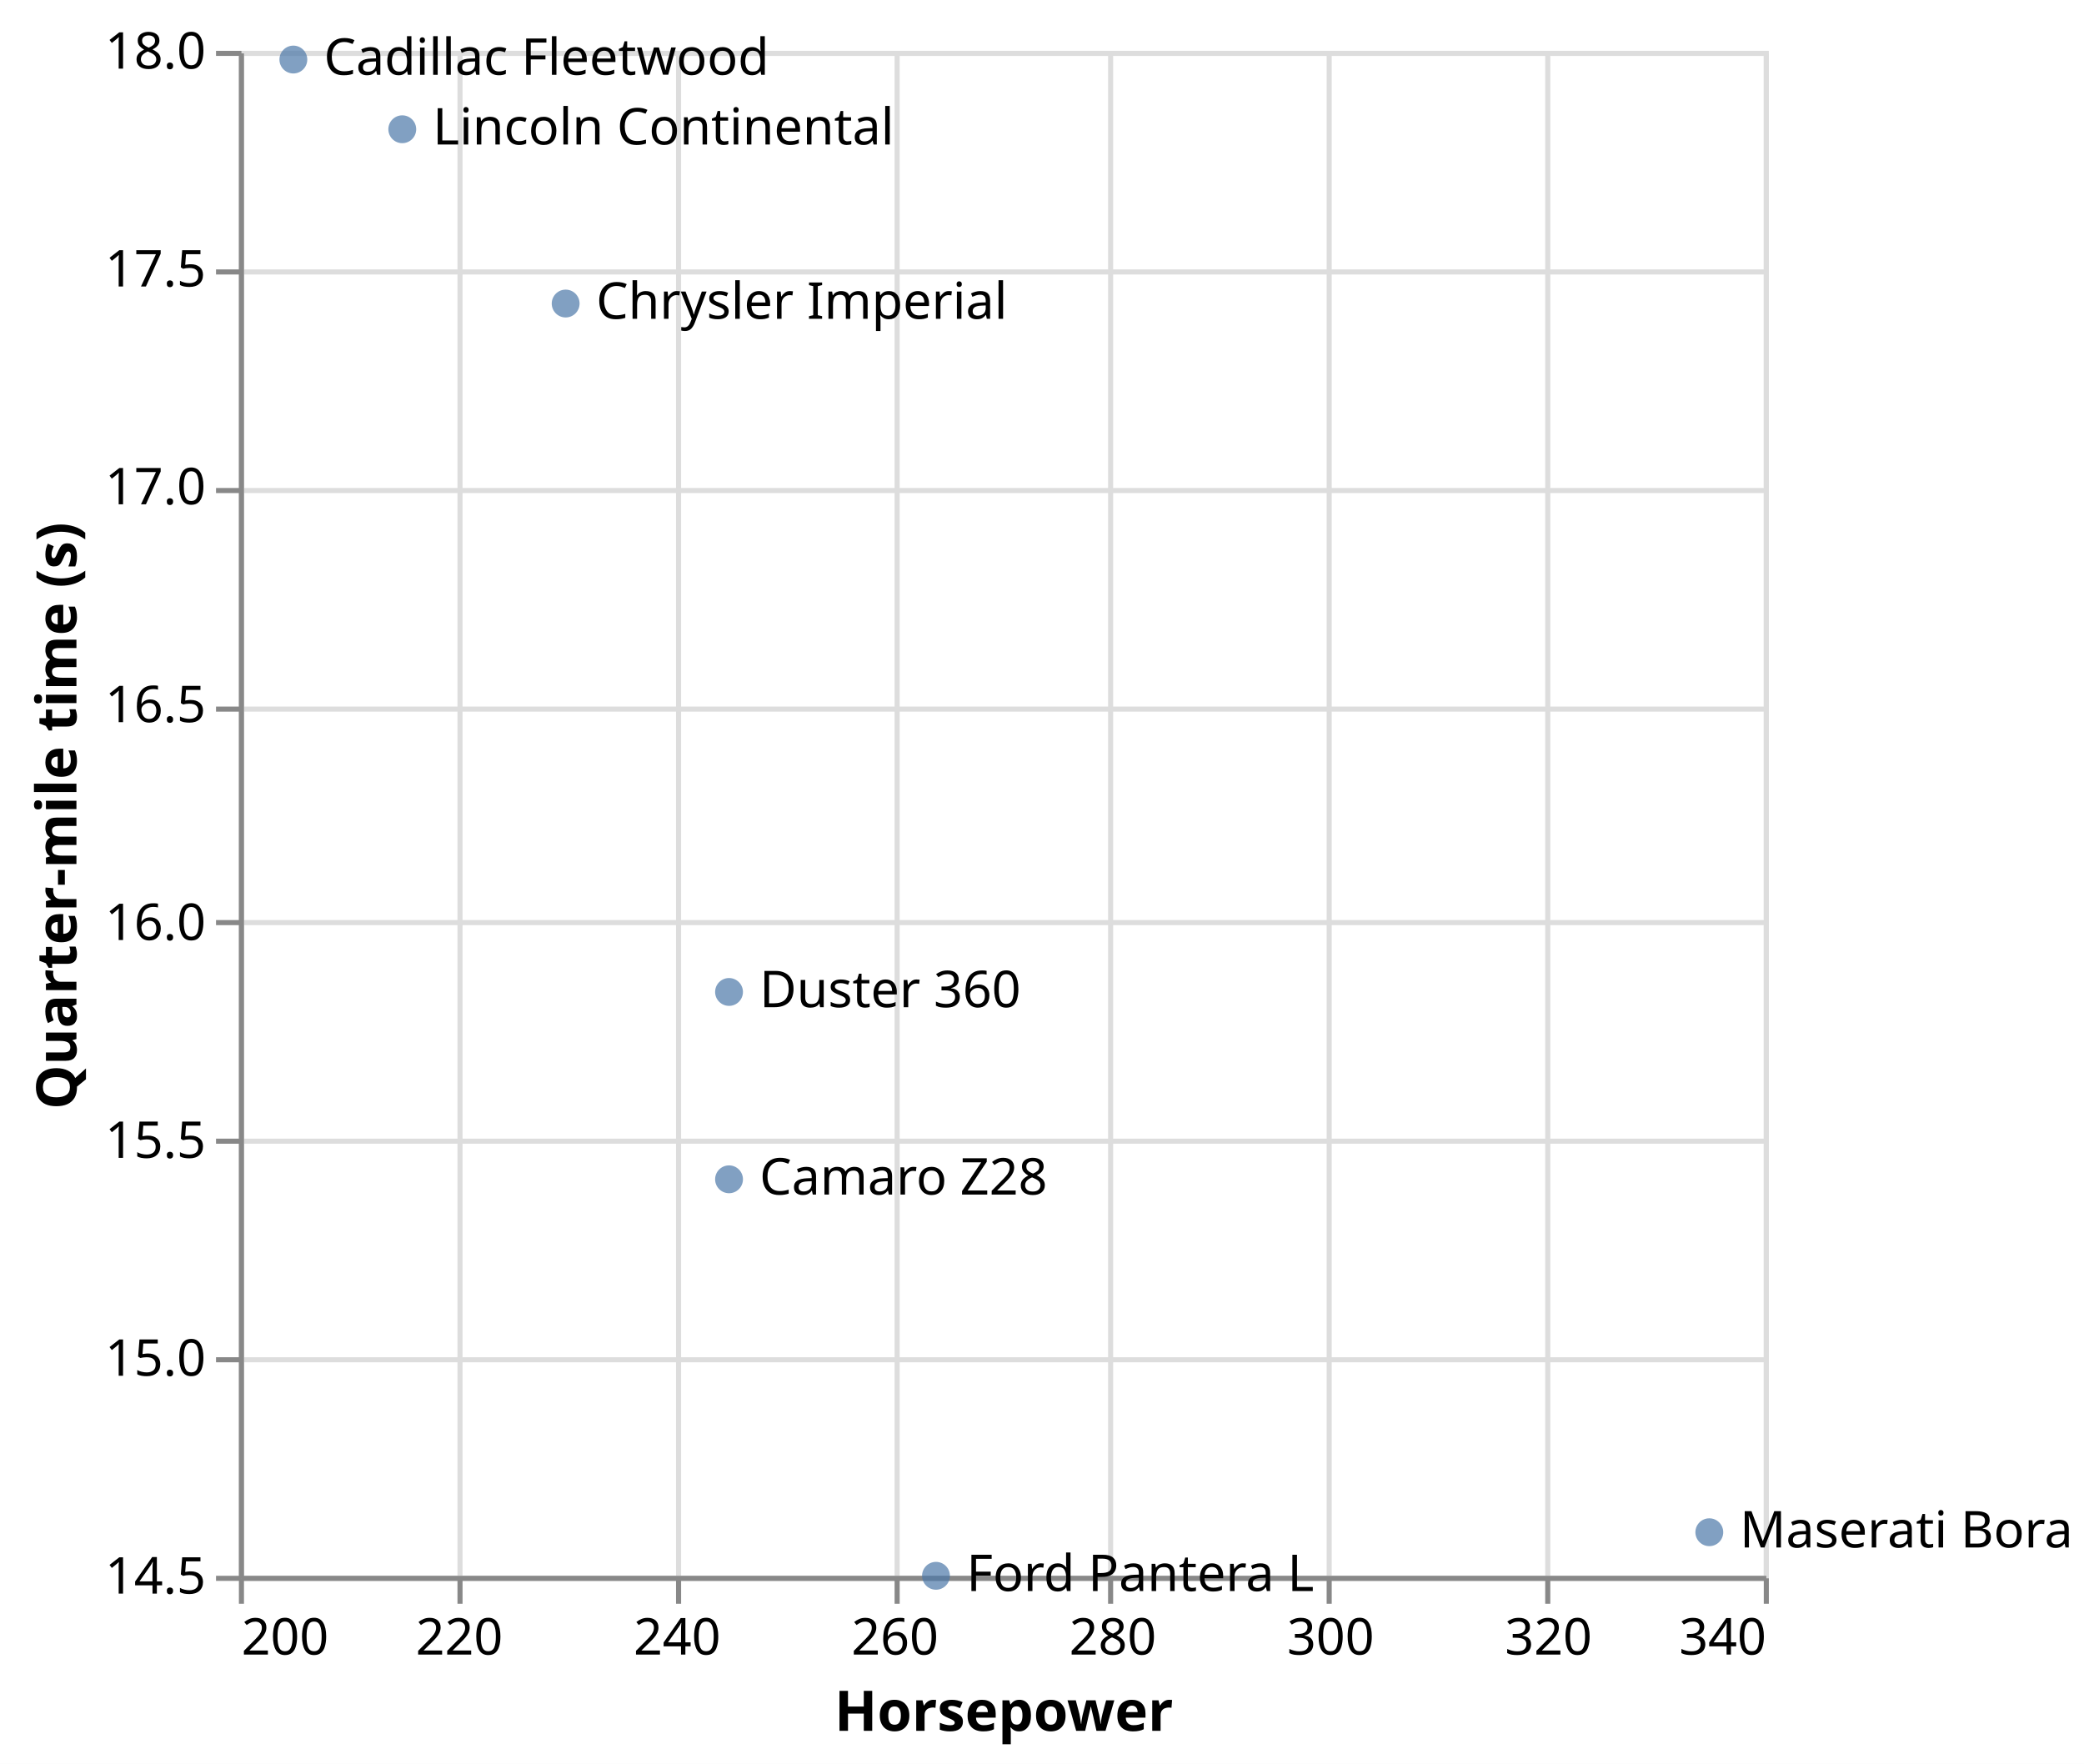
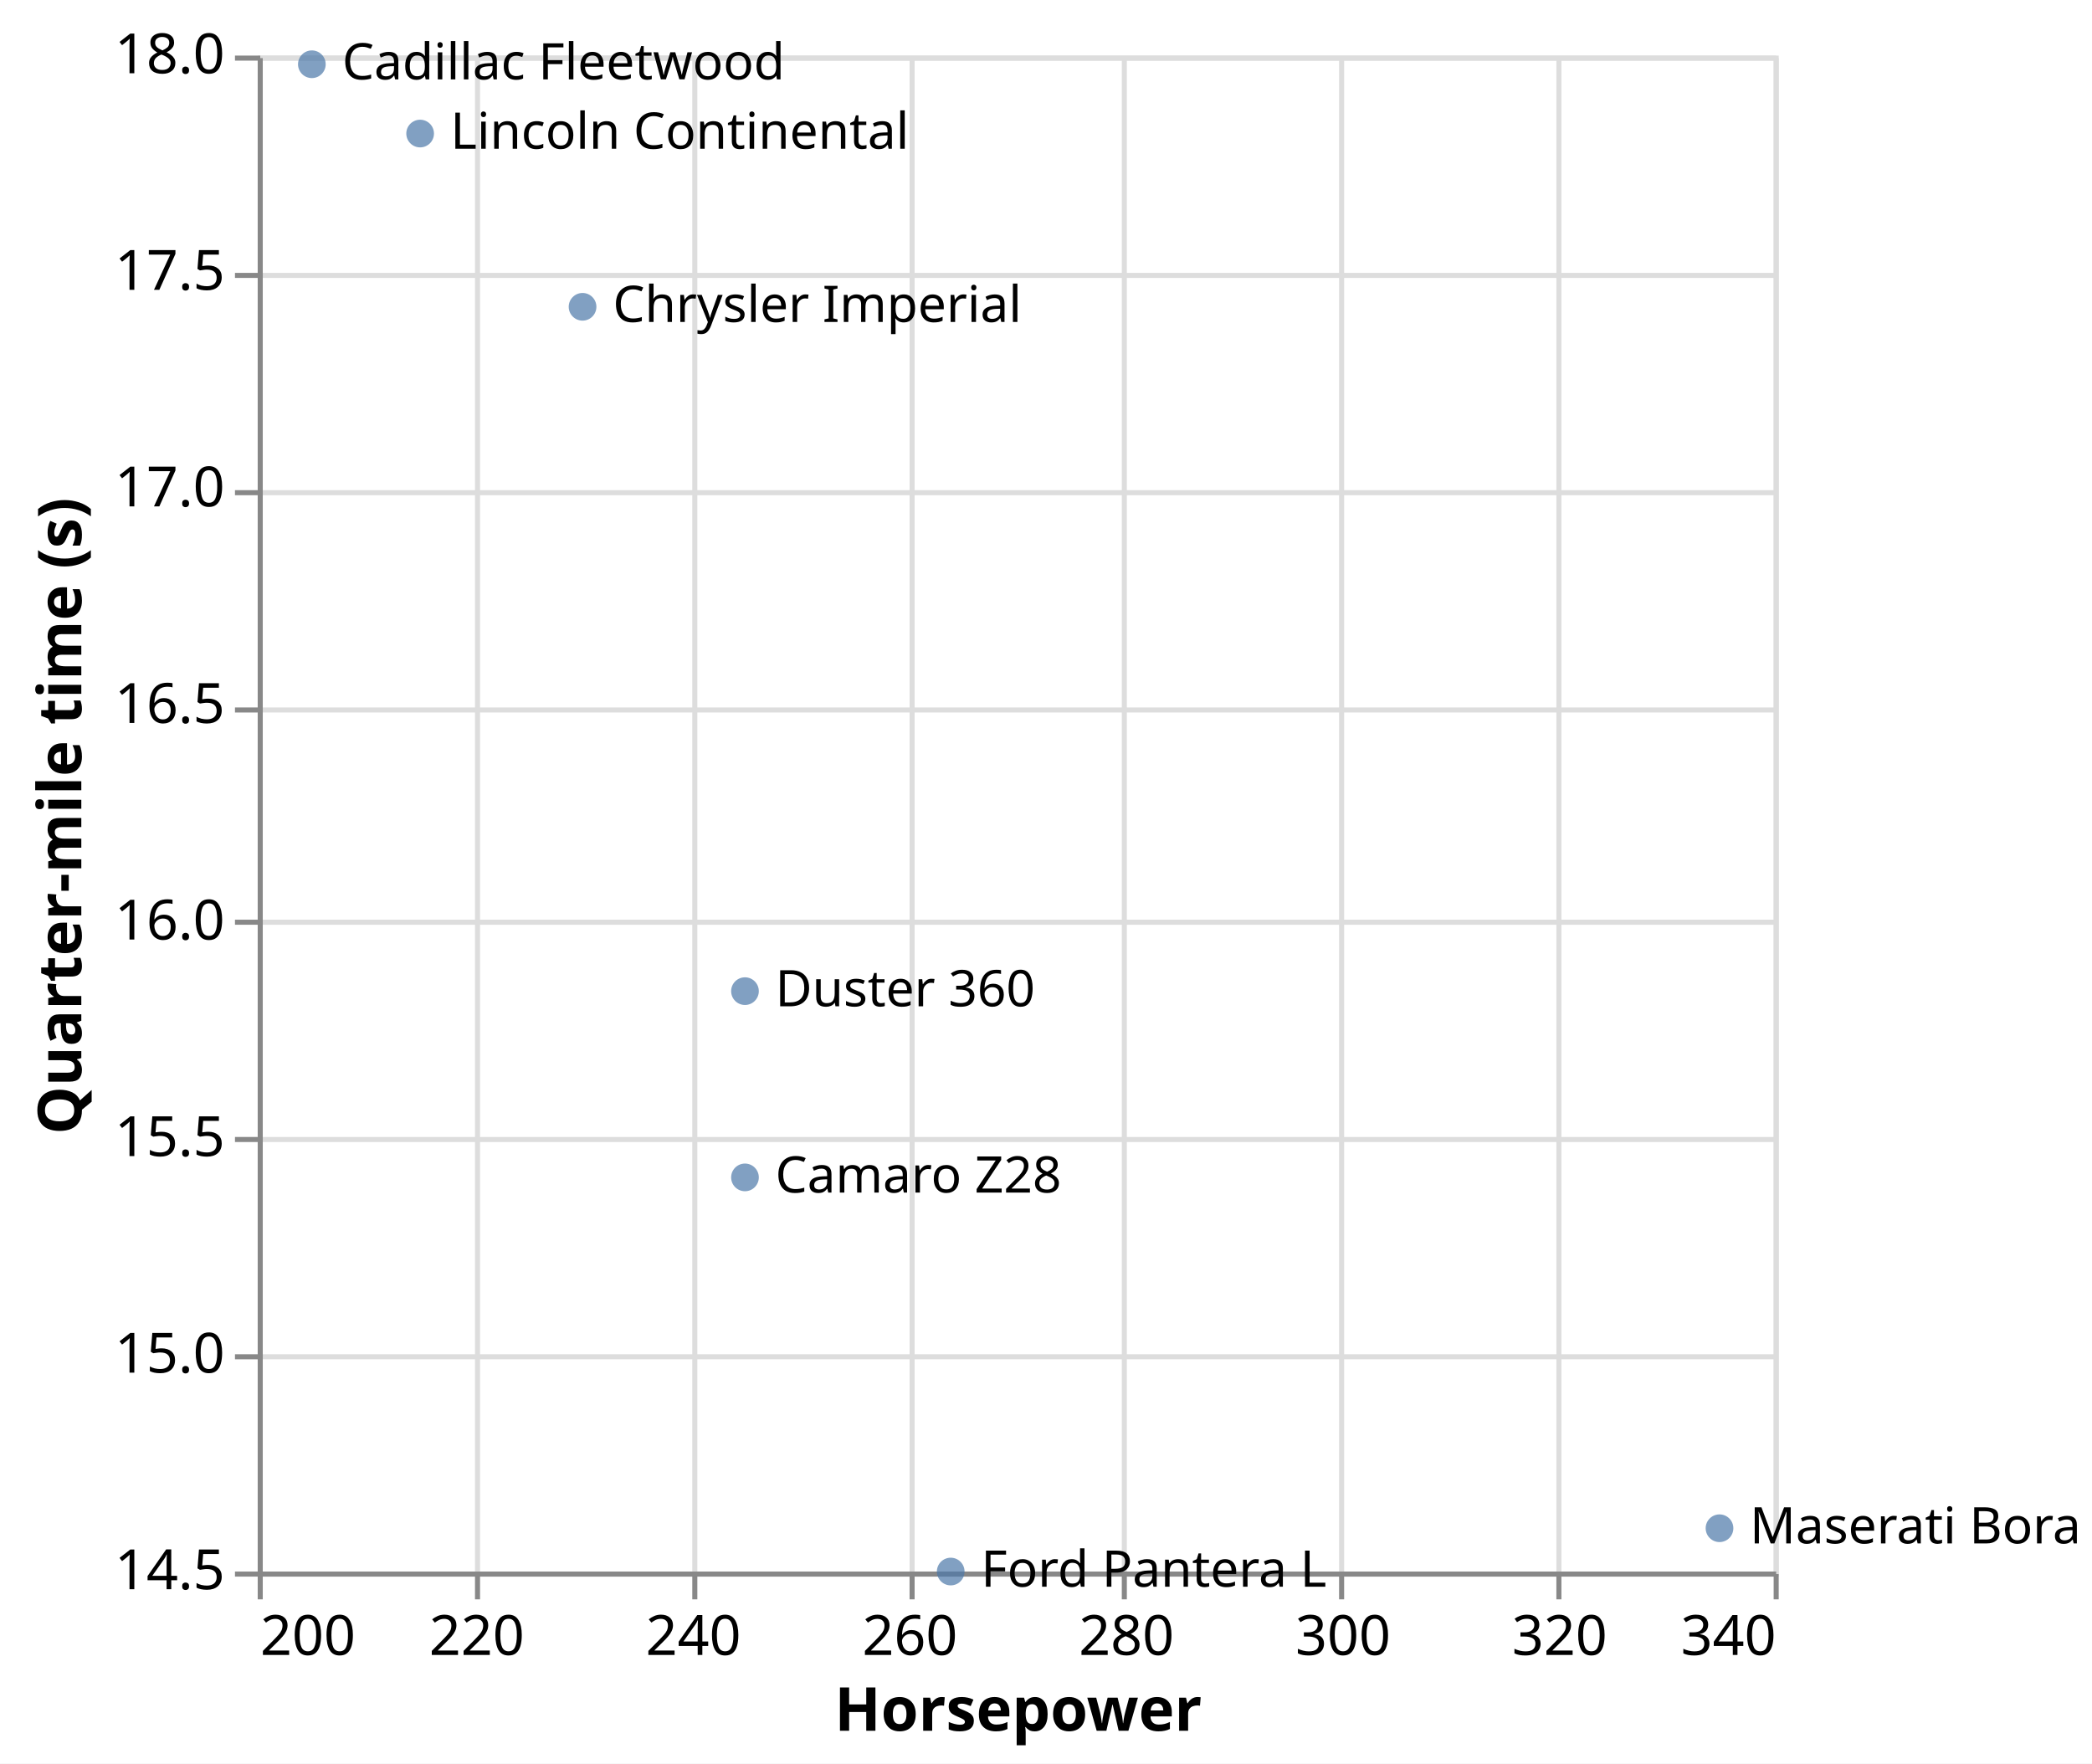
- <svg xmlns="http://www.w3.org/2000/svg" version="1.1" class="marks" width="410" height="347" viewBox="0 0 410 347">
-   <rect width="410" height="347" fill="white" />
-   <g fill="none" stroke-miterlimit="10" transform="translate(47,10)">
+ <svg xmlns="http://www.w3.org/2000/svg" version="1.1" class="marks" width="414" height="349" viewBox="0 0 414 349">
+   <rect width="414" height="349" fill="white" />
+   <g fill="none" stroke-miterlimit="10" transform="translate(51,11)">
    <g class="mark-group role-frame root" role="graphics-object" aria-roledescription="group mark container">
      <g transform="translate(0,0)">
        <path class="background" aria-hidden="true" d="M0.5,0.5h300v300h-300Z" stroke="#ddd" />
        <g>
          <g class="mark-group role-axis" aria-hidden="true">
            <g transform="translate(0.5,300.5)">
              <path class="background" aria-hidden="true" d="M0,0h0v0h0Z" pointer-events="none" />
              <g>
                <g class="mark-rule role-axis-grid" pointer-events="none">
                  <line transform="translate(0,-300)" x2="0" y2="300" stroke="#ddd" stroke-width="1" opacity="1" />
                  <line transform="translate(43,-300)" x2="0" y2="300" stroke="#ddd" stroke-width="1" opacity="1" />
                  <line transform="translate(86,-300)" x2="0" y2="300" stroke="#ddd" stroke-width="1" opacity="1" />
                  <line transform="translate(129,-300)" x2="0" y2="300" stroke="#ddd" stroke-width="1" opacity="1" />
                  <line transform="translate(171,-300)" x2="0" y2="300" stroke="#ddd" stroke-width="1" opacity="1" />
                  <line transform="translate(214,-300)" x2="0" y2="300" stroke="#ddd" stroke-width="1" opacity="1" />
                  <line transform="translate(257,-300)" x2="0" y2="300" stroke="#ddd" stroke-width="1" opacity="1" />
                  <line transform="translate(300,-300)" x2="0" y2="300" stroke="#ddd" stroke-width="1" opacity="1" />
                </g>
              </g>
              <path class="foreground" aria-hidden="true" d="" pointer-events="none" display="none" />
            </g>
          </g>
          <g class="mark-group role-axis" aria-hidden="true">
            <g transform="translate(0.5,0.5)">
              <path class="background" aria-hidden="true" d="M0,0h0v0h0Z" pointer-events="none" />
              <g>
                <g class="mark-rule role-axis-grid" pointer-events="none">
                  <line transform="translate(0,300)" x2="300" y2="0" stroke="#ddd" stroke-width="1" opacity="1" />
                  <line transform="translate(0,257)" x2="300" y2="0" stroke="#ddd" stroke-width="1" opacity="1" />
                  <line transform="translate(0,214)" x2="300" y2="0" stroke="#ddd" stroke-width="1" opacity="1" />
                  <line transform="translate(0,171)" x2="300" y2="0" stroke="#ddd" stroke-width="1" opacity="1" />
                  <line transform="translate(0,129)" x2="300" y2="0" stroke="#ddd" stroke-width="1" opacity="1" />
                  <line transform="translate(0,86)" x2="300" y2="0" stroke="#ddd" stroke-width="1" opacity="1" />
                  <line transform="translate(0,43)" x2="300" y2="0" stroke="#ddd" stroke-width="1" opacity="1" />
                  <line transform="translate(0,0)" x2="300" y2="0" stroke="#ddd" stroke-width="1" opacity="1" />
                </g>
              </g>
              <path class="foreground" aria-hidden="true" d="" pointer-events="none" display="none" />
            </g>
          </g>
          <g class="mark-group role-axis" role="graphics-symbol" aria-roledescription="axis" aria-label="X-axis titled 'Horsepower' for a linear scale with values from 200 to 340">
            <g transform="translate(0.5,300.5)">
              <path class="background" aria-hidden="true" d="M0,0h0v0h0Z" pointer-events="none" />
              <g>
                <g class="mark-rule role-axis-tick" pointer-events="none">
                  <line transform="translate(0,0)" x2="0" y2="5" stroke="#888" stroke-width="1" opacity="1" />
                  <line transform="translate(43,0)" x2="0" y2="5" stroke="#888" stroke-width="1" opacity="1" />
                  <line transform="translate(86,0)" x2="0" y2="5" stroke="#888" stroke-width="1" opacity="1" />
                  <line transform="translate(129,0)" x2="0" y2="5" stroke="#888" stroke-width="1" opacity="1" />
                  <line transform="translate(171,0)" x2="0" y2="5" stroke="#888" stroke-width="1" opacity="1" />
                  <line transform="translate(214,0)" x2="0" y2="5" stroke="#888" stroke-width="1" opacity="1" />
                  <line transform="translate(257,0)" x2="0" y2="5" stroke="#888" stroke-width="1" opacity="1" />
                  <line transform="translate(300,0)" x2="0" y2="5" stroke="#888" stroke-width="1" opacity="1" />
                </g>
                <g class="mark-text role-axis-label" pointer-events="none">
-                   <text text-anchor="start" transform="translate(0,15)" font-family="sans-serif" font-size="10px" fill="#000" opacity="1">200</text>
-                   <text text-anchor="middle" transform="translate(42.85714,15)" font-family="sans-serif" font-size="10px" fill="#000" opacity="1">220</text>
-                   <text text-anchor="middle" transform="translate(85.71429,15)" font-family="sans-serif" font-size="10px" fill="#000" opacity="1">240</text>
-                   <text text-anchor="middle" transform="translate(128.5714,15)" font-family="sans-serif" font-size="10px" fill="#000" opacity="1">260</text>
-                   <text text-anchor="middle" transform="translate(171.4286,15)" font-family="sans-serif" font-size="10px" fill="#000" opacity="1">280</text>
-                   <text text-anchor="middle" transform="translate(214.2857,15)" font-family="sans-serif" font-size="10px" fill="#000" opacity="1">300</text>
-                   <text text-anchor="middle" transform="translate(257.1429,15)" font-family="sans-serif" font-size="10px" fill="#000" opacity="1">320</text>
-                   <text text-anchor="end" transform="translate(300,15)" font-family="sans-serif" font-size="10px" fill="#000" opacity="1">340</text>
+                   <text text-anchor="start" transform="translate(0,16)" font-family="sans-serif" font-size="11px" fill="#000" opacity="1">200</text>
+                   <text text-anchor="middle" transform="translate(42.85714,16)" font-family="sans-serif" font-size="11px" fill="#000" opacity="1">220</text>
+                   <text text-anchor="middle" transform="translate(85.71429,16)" font-family="sans-serif" font-size="11px" fill="#000" opacity="1">240</text>
+                   <text text-anchor="middle" transform="translate(128.5714,16)" font-family="sans-serif" font-size="11px" fill="#000" opacity="1">260</text>
+                   <text text-anchor="middle" transform="translate(171.4286,16)" font-family="sans-serif" font-size="11px" fill="#000" opacity="1">280</text>
+                   <text text-anchor="middle" transform="translate(214.2857,16)" font-family="sans-serif" font-size="11px" fill="#000" opacity="1">300</text>
+                   <text text-anchor="middle" transform="translate(257.1429,16)" font-family="sans-serif" font-size="11px" fill="#000" opacity="1">320</text>
+                   <text text-anchor="end" transform="translate(300,16)" font-family="sans-serif" font-size="11px" fill="#000" opacity="1">340</text>
                </g>
                <g class="mark-rule role-axis-domain" pointer-events="none">
                  <line transform="translate(0,0)" x2="300" y2="0" stroke="#888" stroke-width="1" opacity="1" />
                </g>
                <g class="mark-text role-axis-title" pointer-events="none">
-                   <text text-anchor="middle" transform="translate(150,30)" font-family="sans-serif" font-size="11px" font-weight="bold" fill="#000" opacity="1">Horsepower</text>
+                   <text text-anchor="middle" transform="translate(150,31)" font-family="sans-serif" font-size="12px" font-weight="bold" fill="#000" opacity="1">Horsepower</text>
                </g>
              </g>
              <path class="foreground" aria-hidden="true" d="" pointer-events="none" display="none" />
            </g>
          </g>
          <g class="mark-group role-axis" role="graphics-symbol" aria-roledescription="axis" aria-label="Y-axis titled 'Quarter-mile time (s)' for a linear scale with values from 14.5 to 18.0">
            <g transform="translate(0.5,0.5)">
              <path class="background" aria-hidden="true" d="M0,0h0v0h0Z" pointer-events="none" />
              <g>
                <g class="mark-rule role-axis-tick" pointer-events="none">
                  <line transform="translate(0,300)" x2="-5" y2="0" stroke="#888" stroke-width="1" opacity="1" />
                  <line transform="translate(0,257)" x2="-5" y2="0" stroke="#888" stroke-width="1" opacity="1" />
                  <line transform="translate(0,214)" x2="-5" y2="0" stroke="#888" stroke-width="1" opacity="1" />
                  <line transform="translate(0,171)" x2="-5" y2="0" stroke="#888" stroke-width="1" opacity="1" />
                  <line transform="translate(0,129)" x2="-5" y2="0" stroke="#888" stroke-width="1" opacity="1" />
                  <line transform="translate(0,86)" x2="-5" y2="0" stroke="#888" stroke-width="1" opacity="1" />
                  <line transform="translate(0,43)" x2="-5" y2="0" stroke="#888" stroke-width="1" opacity="1" />
                  <line transform="translate(0,0)" x2="-5" y2="0" stroke="#888" stroke-width="1" opacity="1" />
                </g>
                <g class="mark-text role-axis-label" pointer-events="none">
-                   <text text-anchor="end" transform="translate(-7,303)" font-family="sans-serif" font-size="10px" fill="#000" opacity="1">14.5</text>
-                   <text text-anchor="end" transform="translate(-7,260.1429)" font-family="sans-serif" font-size="10px" fill="#000" opacity="1">15.0</text>
-                   <text text-anchor="end" transform="translate(-7,217.2857)" font-family="sans-serif" font-size="10px" fill="#000" opacity="1">15.5</text>
-                   <text text-anchor="end" transform="translate(-7,174.4286)" font-family="sans-serif" font-size="10px" fill="#000" opacity="1">16.0</text>
-                   <text text-anchor="end" transform="translate(-7,131.5714)" font-family="sans-serif" font-size="10px" fill="#000" opacity="1">16.5</text>
-                   <text text-anchor="end" transform="translate(-7,88.71429)" font-family="sans-serif" font-size="10px" fill="#000" opacity="1">17.0</text>
-                   <text text-anchor="end" transform="translate(-7,45.85714)" font-family="sans-serif" font-size="10px" fill="#000" opacity="1">17.5</text>
-                   <text text-anchor="end" transform="translate(-7,3)" font-family="sans-serif" font-size="10px" fill="#000" opacity="1">18.0</text>
+                   <text text-anchor="end" transform="translate(-7,303)" font-family="sans-serif" font-size="11px" fill="#000" opacity="1">14.5</text>
+                   <text text-anchor="end" transform="translate(-7,260.1429)" font-family="sans-serif" font-size="11px" fill="#000" opacity="1">15.0</text>
+                   <text text-anchor="end" transform="translate(-7,217.2857)" font-family="sans-serif" font-size="11px" fill="#000" opacity="1">15.5</text>
+                   <text text-anchor="end" transform="translate(-7,174.4286)" font-family="sans-serif" font-size="11px" fill="#000" opacity="1">16.0</text>
+                   <text text-anchor="end" transform="translate(-7,131.5714)" font-family="sans-serif" font-size="11px" fill="#000" opacity="1">16.5</text>
+                   <text text-anchor="end" transform="translate(-7,88.71429)" font-family="sans-serif" font-size="11px" fill="#000" opacity="1">17.0</text>
+                   <text text-anchor="end" transform="translate(-7,45.85714)" font-family="sans-serif" font-size="11px" fill="#000" opacity="1">17.5</text>
+                   <text text-anchor="end" transform="translate(-7,3)" font-family="sans-serif" font-size="11px" fill="#000" opacity="1">18.0</text>
                </g>
                <g class="mark-rule role-axis-domain" pointer-events="none">
                  <line transform="translate(0,300)" x2="0" y2="-300" stroke="#888" stroke-width="1" opacity="1" />
                </g>
                <g class="mark-text role-axis-title" pointer-events="none">
-                   <text text-anchor="middle" transform="translate(-30.46289,150) rotate(-90) translate(0,-2)" font-family="sans-serif" font-size="11px" font-weight="bold" fill="#000" opacity="1">Quarter-mile time (s)</text>
+                   <text text-anchor="middle" transform="translate(-32.40918,150) rotate(-90) translate(0,-3)" font-family="sans-serif" font-size="12px" font-weight="bold" fill="#000" opacity="1">Quarter-mile time (s)</text>
                </g>
              </g>
              <path class="foreground" aria-hidden="true" d="" pointer-events="none" display="none" />
            </g>
          </g>
          <g class="mark-symbol role-mark layer_0_marks" role="graphics-object" aria-roledescription="symbol mark container">
            <path aria-label="Horsepower: 245; Quarter-mile time (s): 15.84" role="graphics-symbol" aria-roledescription="point" transform="translate(96.42857,185.1429)" d="M2.739,0A2.739,2.739,0,1,1,-2.739,0A2.739,2.739,0,1,1,2.739,0" fill="#4c78a8" stroke-width="2" opacity="0.7" />
            <path aria-label="Horsepower: 205; Quarter-mile time (s): 17.98" role="graphics-symbol" aria-roledescription="point" transform="translate(10.71429,1.714286)" d="M2.739,0A2.739,2.739,0,1,1,-2.739,0A2.739,2.739,0,1,1,2.739,0" fill="#4c78a8" stroke-width="2" opacity="0.7" />
            <path aria-label="Horsepower: 215; Quarter-mile time (s): 17.82" role="graphics-symbol" aria-roledescription="point" transform="translate(32.14286,15.42857)" d="M2.739,0A2.739,2.739,0,1,1,-2.739,0A2.739,2.739,0,1,1,2.739,0" fill="#4c78a8" stroke-width="2" opacity="0.7" />
            <path aria-label="Horsepower: 230; Quarter-mile time (s): 17.42" role="graphics-symbol" aria-roledescription="point" transform="translate(64.28571,49.71429)" d="M2.739,0A2.739,2.739,0,1,1,-2.739,0A2.739,2.739,0,1,1,2.739,0" fill="#4c78a8" stroke-width="2" opacity="0.7" />
            <path aria-label="Horsepower: 245; Quarter-mile time (s): 15.41" role="graphics-symbol" aria-roledescription="point" transform="translate(96.42857,222)" d="M2.739,0A2.739,2.739,0,1,1,-2.739,0A2.739,2.739,0,1,1,2.739,0" fill="#4c78a8" stroke-width="2" opacity="0.7" />
            <path aria-label="Horsepower: 264; Quarter-mile time (s): 14.5" role="graphics-symbol" aria-roledescription="point" transform="translate(137.1429,300)" d="M2.739,0A2.739,2.739,0,1,1,-2.739,0A2.739,2.739,0,1,1,2.739,0" fill="#4c78a8" stroke-width="2" opacity="0.7" />
            <path aria-label="Horsepower: 335; Quarter-mile time (s): 14.6" role="graphics-symbol" aria-roledescription="point" transform="translate(289.2857,291.4286)" d="M2.739,0A2.739,2.739,0,1,1,-2.739,0A2.739,2.739,0,1,1,2.739,0" fill="#4c78a8" stroke-width="2" opacity="0.7" />
          </g>
          <g class="mark-text role-mark layer_1_marks" role="graphics-object" aria-roledescription="text mark container">
            <text aria-label="Horsepower: 245; Quarter-mile time (s): 15.84; model: Duster 360" role="graphics-symbol" aria-roledescription="text mark" text-anchor="start" transform="translate(102.4286,188.1429)" font-family="sans-serif" font-size="10px" fill="black">Duster 360</text>
            <text aria-label="Horsepower: 205; Quarter-mile time (s): 17.98; model: Cadillac Fleetwood" role="graphics-symbol" aria-roledescription="text mark" text-anchor="start" transform="translate(16.71429,4.714286)" font-family="sans-serif" font-size="10px" fill="black">Cadillac Fleetwood</text>
            <text aria-label="Horsepower: 215; Quarter-mile time (s): 17.82; model: Lincoln Continental" role="graphics-symbol" aria-roledescription="text mark" text-anchor="start" transform="translate(38.14286,18.42857)" font-family="sans-serif" font-size="10px" fill="black">Lincoln Continental</text>
            <text aria-label="Horsepower: 230; Quarter-mile time (s): 17.42; model: Chrysler Imperial" role="graphics-symbol" aria-roledescription="text mark" text-anchor="start" transform="translate(70.28571,52.71429)" font-family="sans-serif" font-size="10px" fill="black">Chrysler Imperial</text>
            <text aria-label="Horsepower: 245; Quarter-mile time (s): 15.41; model: Camaro Z28" role="graphics-symbol" aria-roledescription="text mark" text-anchor="start" transform="translate(102.4286,225)" font-family="sans-serif" font-size="10px" fill="black">Camaro Z28</text>
            <text aria-label="Horsepower: 264; Quarter-mile time (s): 14.5; model: Ford Pantera L" role="graphics-symbol" aria-roledescription="text mark" text-anchor="start" transform="translate(143.1429,303)" font-family="sans-serif" font-size="10px" fill="black">Ford Pantera L</text>
            <text aria-label="Horsepower: 335; Quarter-mile time (s): 14.6; model: Maserati Bora" role="graphics-symbol" aria-roledescription="text mark" text-anchor="start" transform="translate(295.2857,294.4286)" font-family="sans-serif" font-size="10px" fill="black">Maserati Bora</text>
          </g>
        </g>
        <path class="foreground" aria-hidden="true" d="" display="none" />
      </g>
    </g>
  </g>
</svg>
